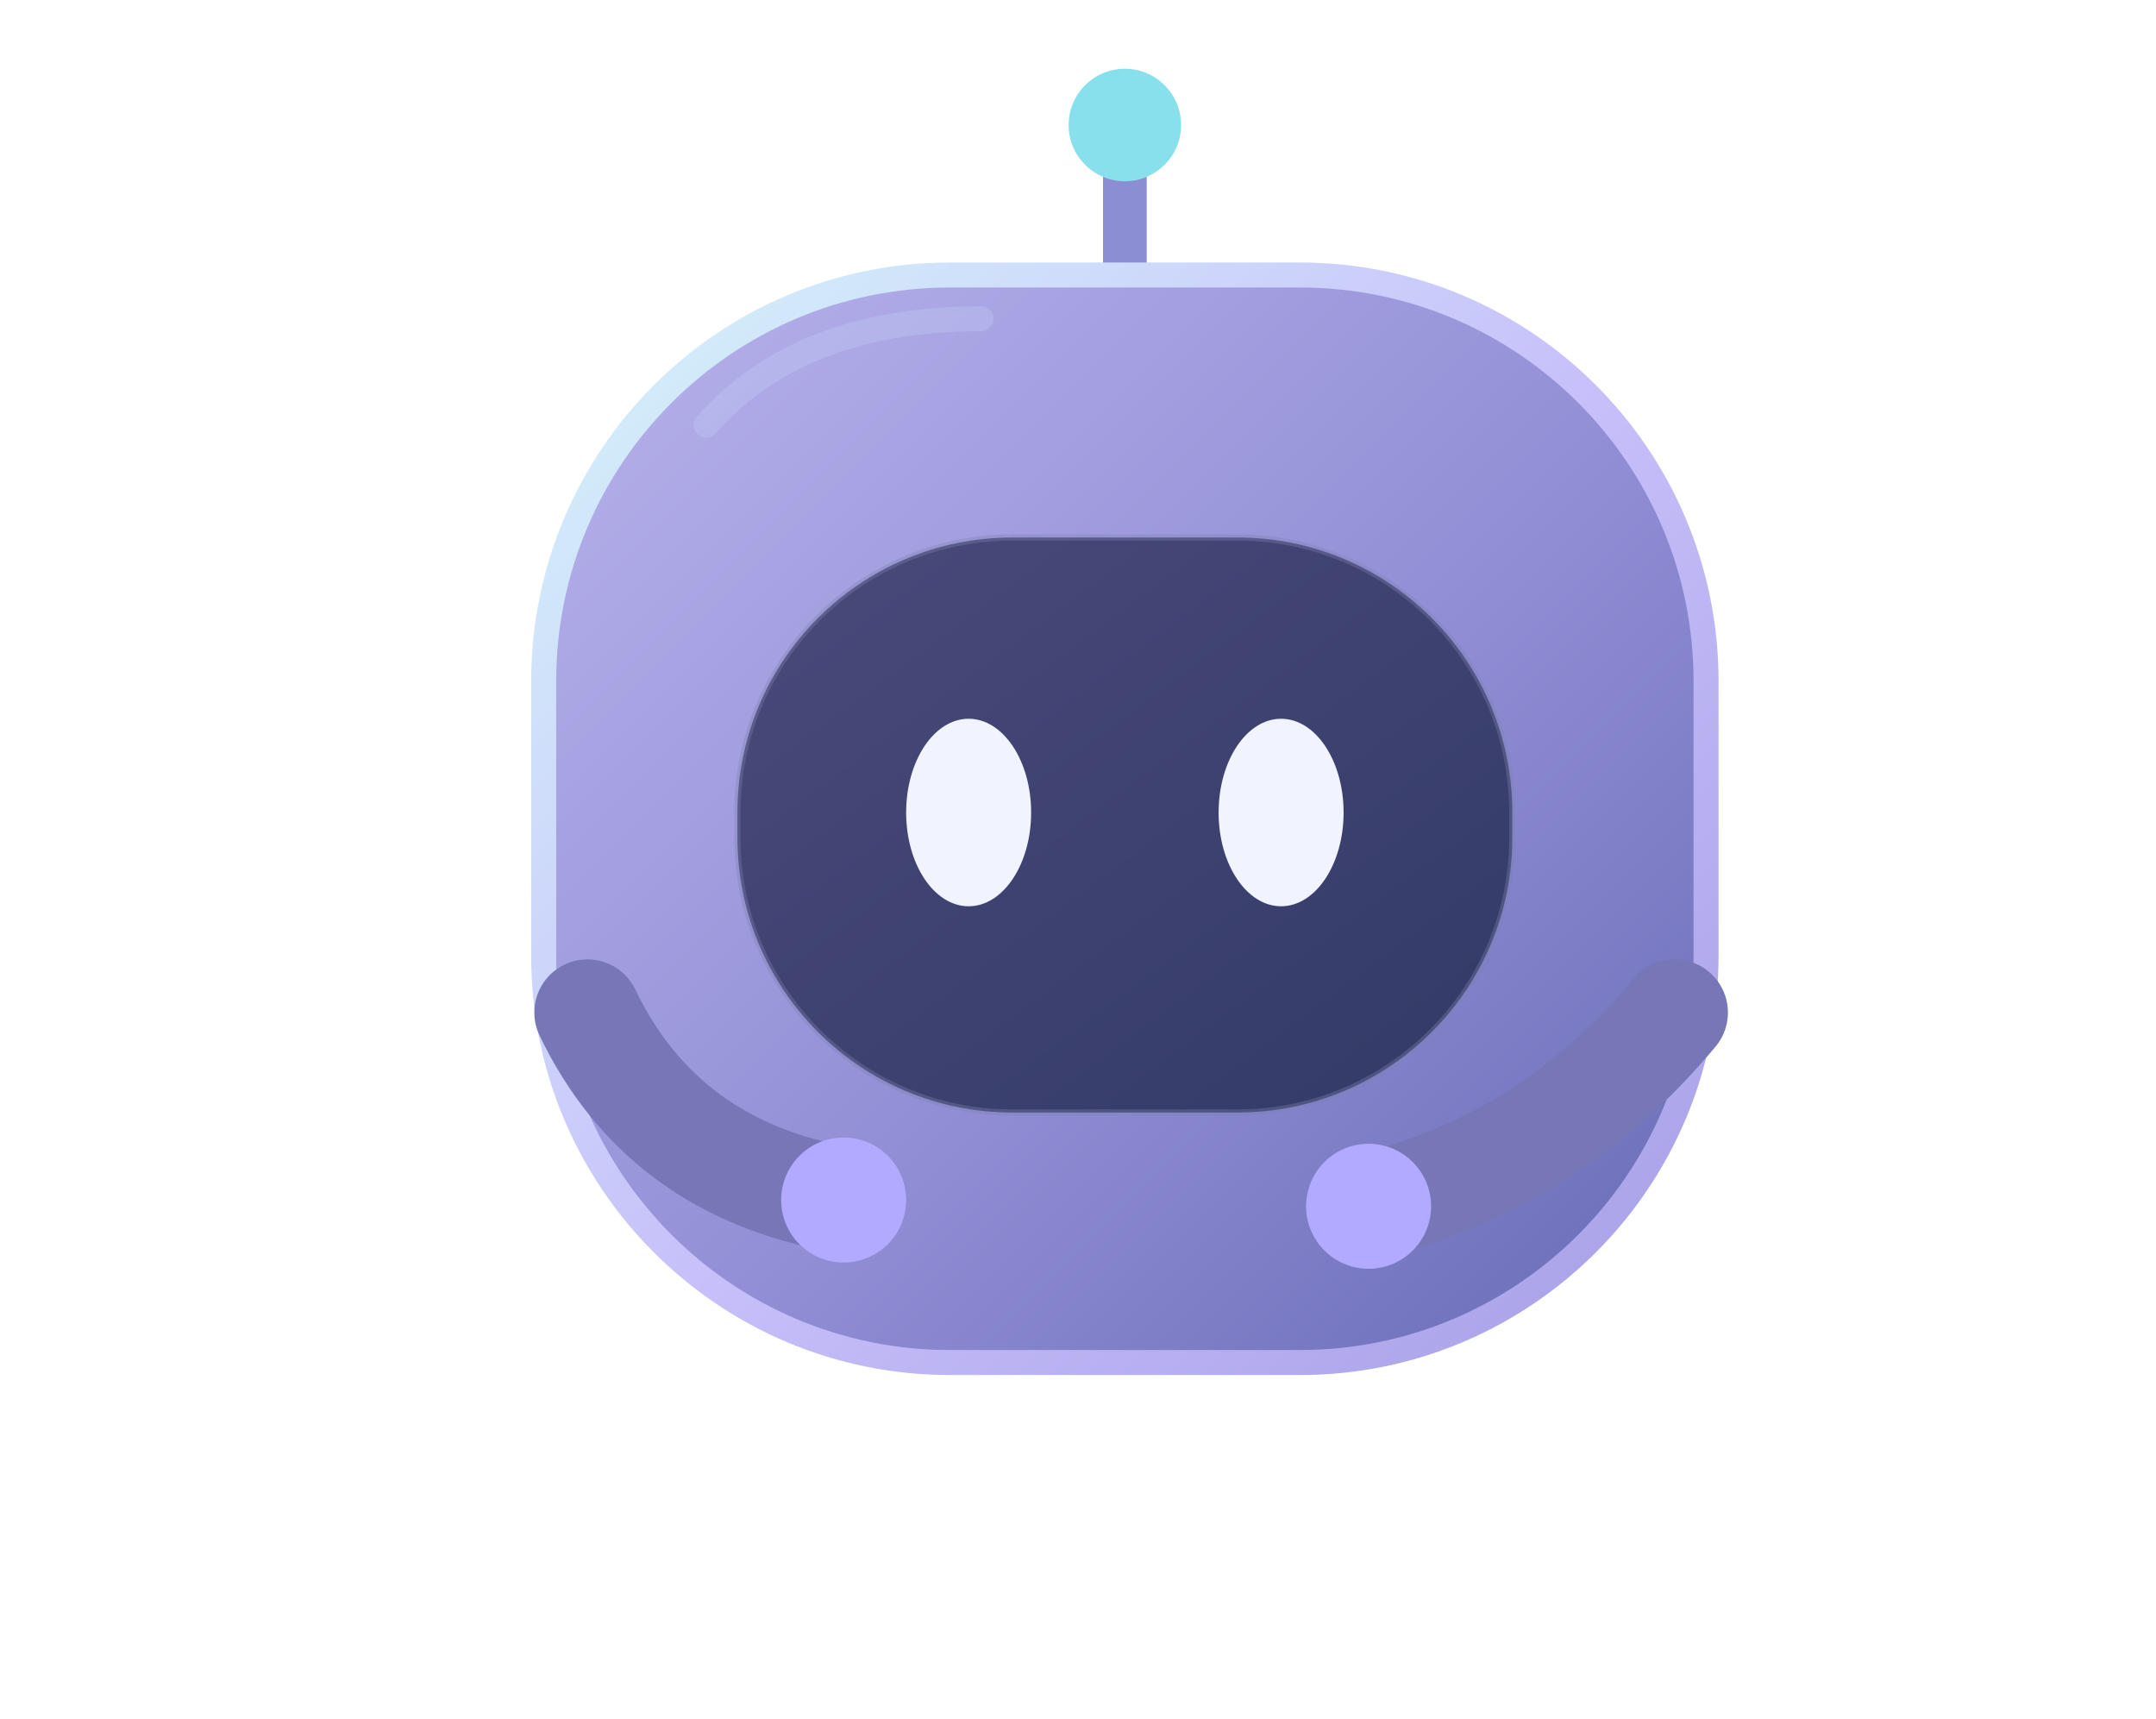
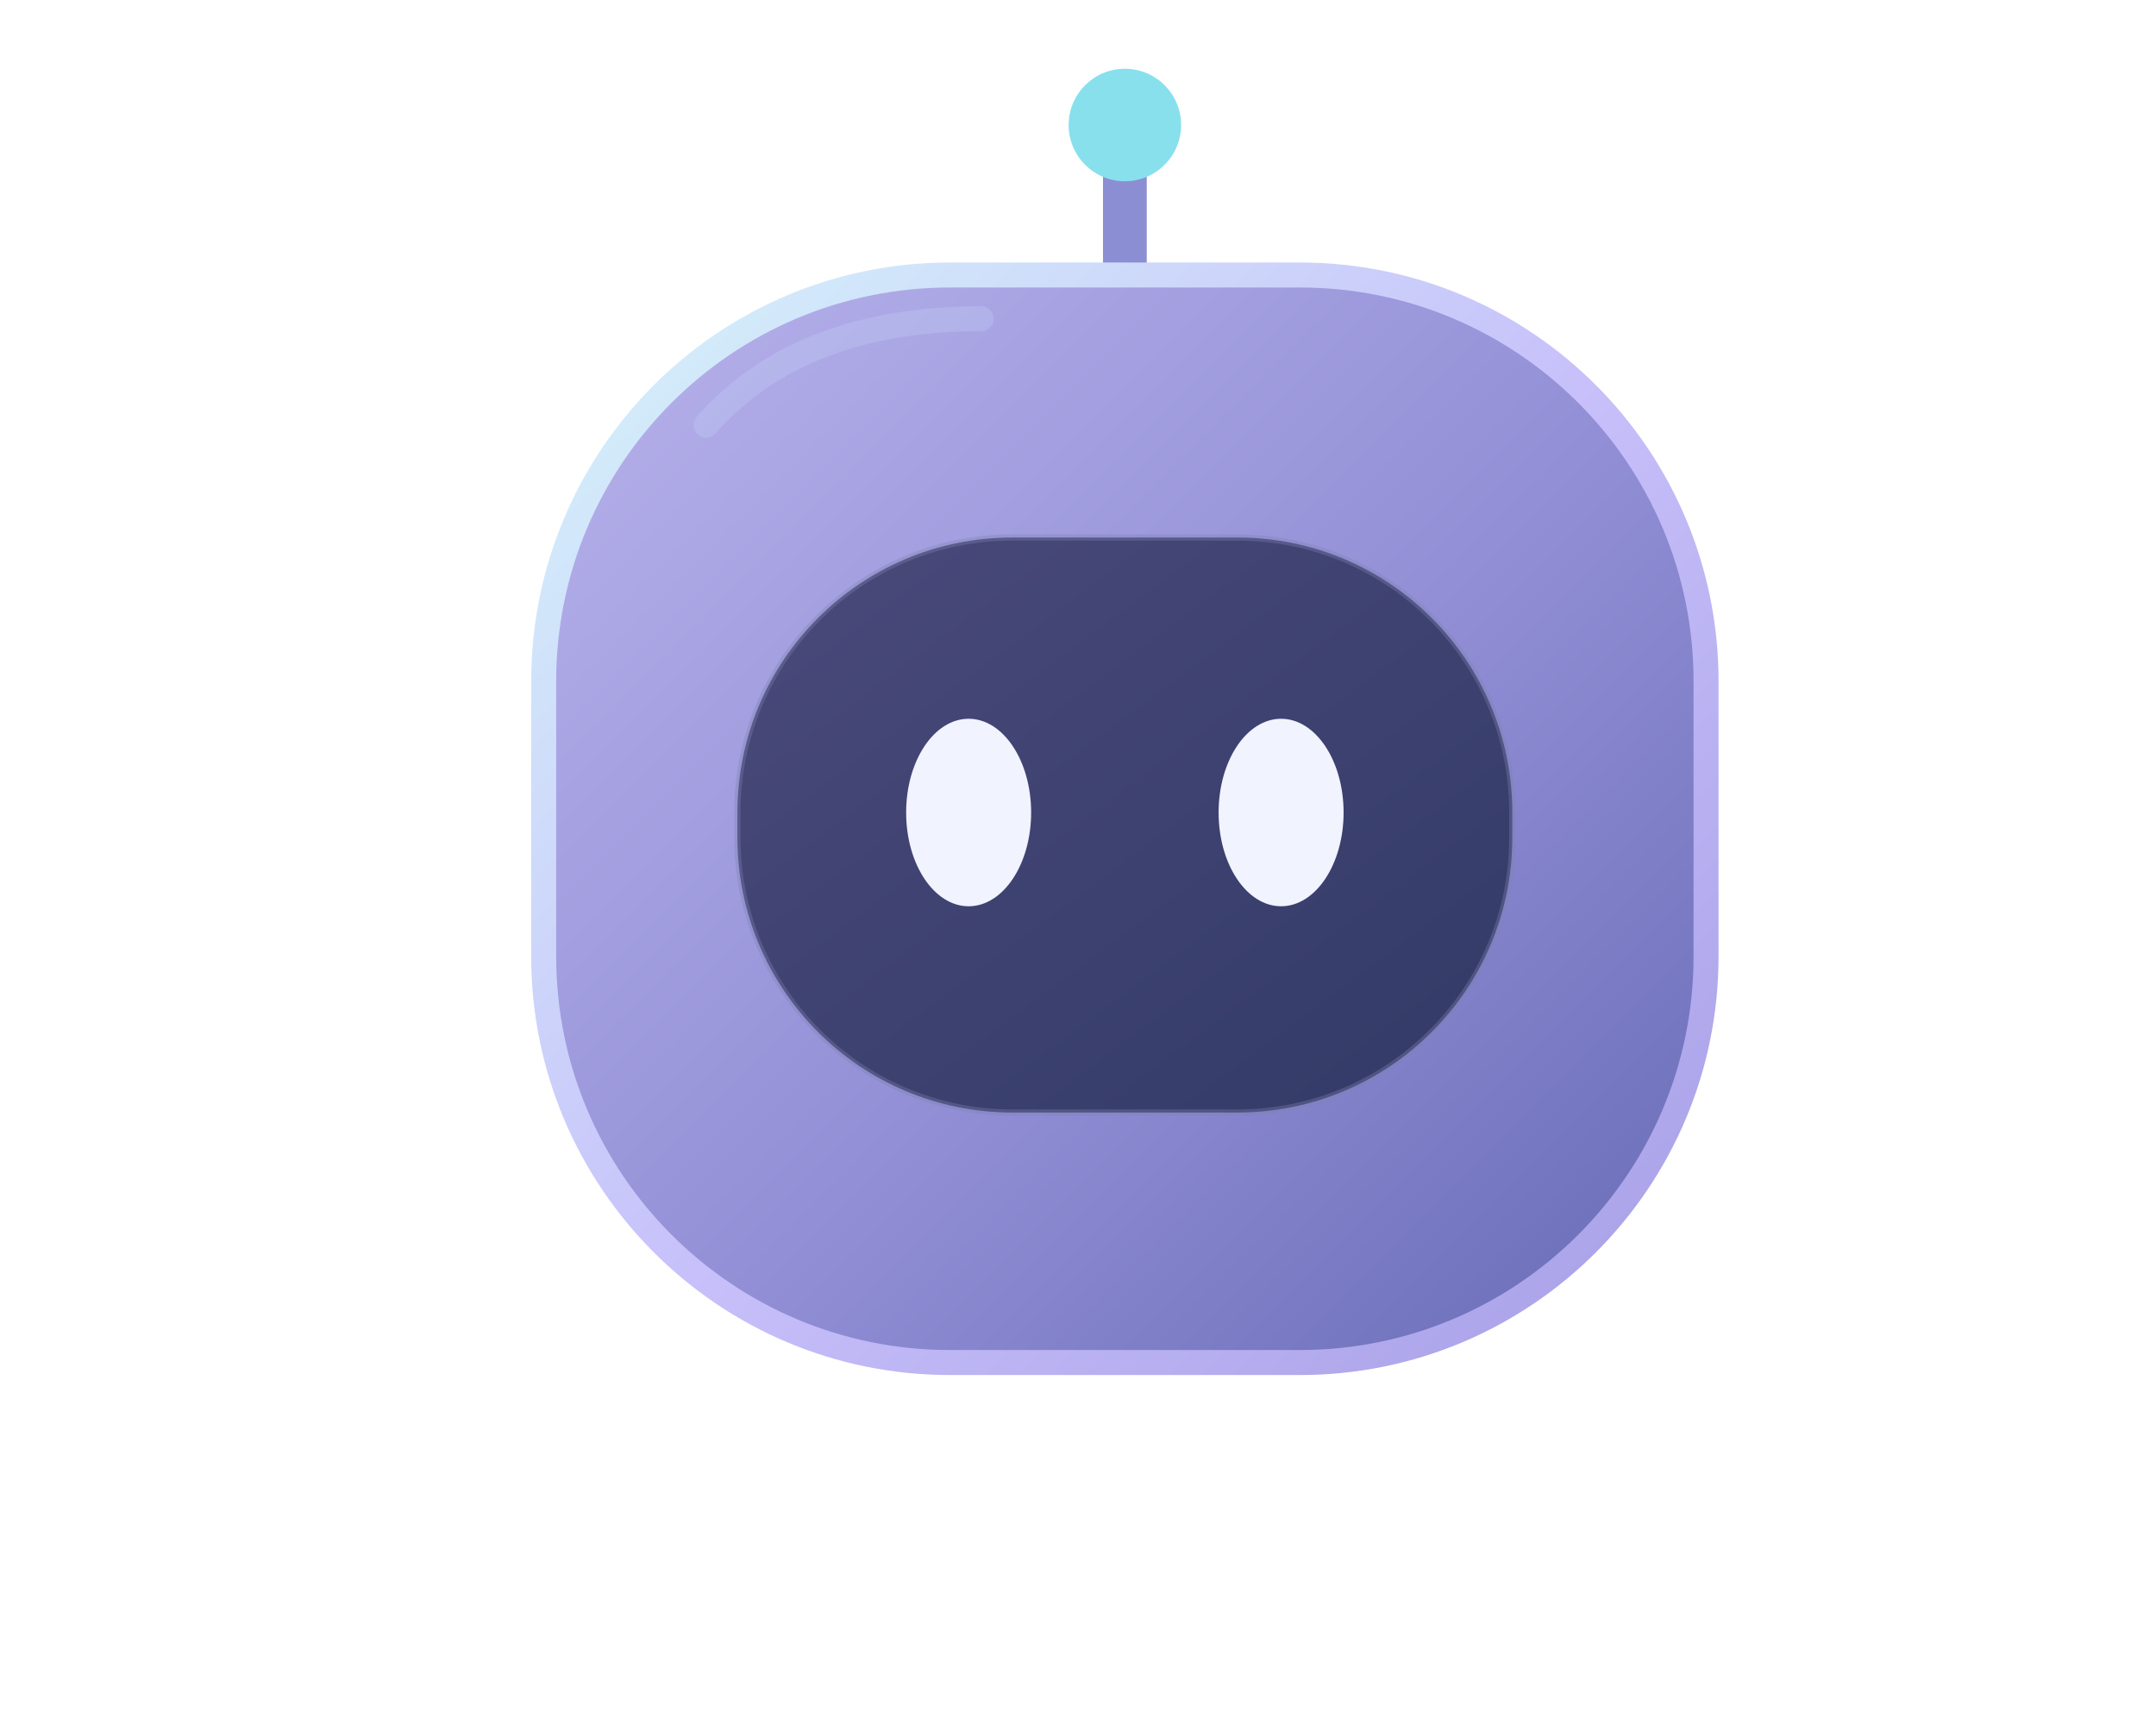
<svg xmlns="http://www.w3.org/2000/svg" width="345" height="275" class="planik-svg" viewBox="35 32 345 275" aria-hidden="true">
  <defs>
    <linearGradient id="planik-body-native" x1="125" y1="75" x2="300" y2="250" gradientUnits="userSpaceOnUse">
      <stop class="planik-body-stop-start" stop-color="#b8b3ec" />
      <stop class="planik-body-stop-mid" offset=".55" stop-color="#928fd6" />
      <stop class="planik-body-stop-end" offset="1" stop-color="#686cb6" />
    </linearGradient>
    <linearGradient id="planik-rim-native" x1="125" y1="75" x2="300" y2="250" gradientUnits="userSpaceOnUse">
      <stop class="planik-rim-stop-start" stop-color="#d5f4fa" />
      <stop class="planik-rim-stop-mid" offset=".52" stop-color="#c7c0fa" />
      <stop class="planik-rim-stop-end" offset="1" stop-color="#a8a0e7" />
    </linearGradient>
    <linearGradient id="planik-screen-native" x1="0" y1="0" x2="1" y2="1">
      <stop class="planik-screen-stop-start" stop-color="#4a4a7b" />
      <stop class="planik-screen-stop-end" offset="1" stop-color="#323a66" />
    </linearGradient>
  </defs>
  <path d="M215 77V58" stroke="#8c8ed3" stroke-width="7" stroke-linecap="round" />
  <circle class="planik-antenna" cx="215" cy="52" r="9" fill="#88e0ed" />
  <rect x="122" y="76" width="186" height="174" rx="65" fill="url(#planik-body-native)" stroke="url(#planik-rim-native)" stroke-width="4" />
  <path d="M148 100Q163 83 192 83" fill="none" stroke="#d0eaff" stroke-opacity=".2" stroke-linecap="round" stroke-width="4" />
  <rect class="planik-faceplate" x="153" y="118" width="124" height="92" rx="44" fill="url(#planik-screen-native)" stroke="#7f81b1" stroke-opacity=".35" stroke-width="1" />
  <g>
    <ellipse class="planik-eye" cx="190" cy="162" rx="10" ry="15" fill="#f1f3ff" />
  </g>
  <g>
    <ellipse class="planik-eye" cx="240" cy="162" rx="10" ry="15" fill="#f1f3ff" />
  </g>
-   <g class="planik-resting-arms">
-     <g class="planik-hover-left">
-       <path d="M129 194Q141 219 170 224" fill="none" stroke="#7777b8" stroke-width="17" stroke-linecap="round" />
-       <circle cx="170" cy="224" r="10" fill="#b2aaff" />
-     </g>
-     <g class="planik-hover-right">
-       <path d="M303 194Q283 218 254 225" fill="none" stroke="#7777b8" stroke-width="17" stroke-linecap="round" />
-       <circle cx="254" cy="225" r="10" fill="#b2aaff" />
-     </g>
-   </g>
</svg>
